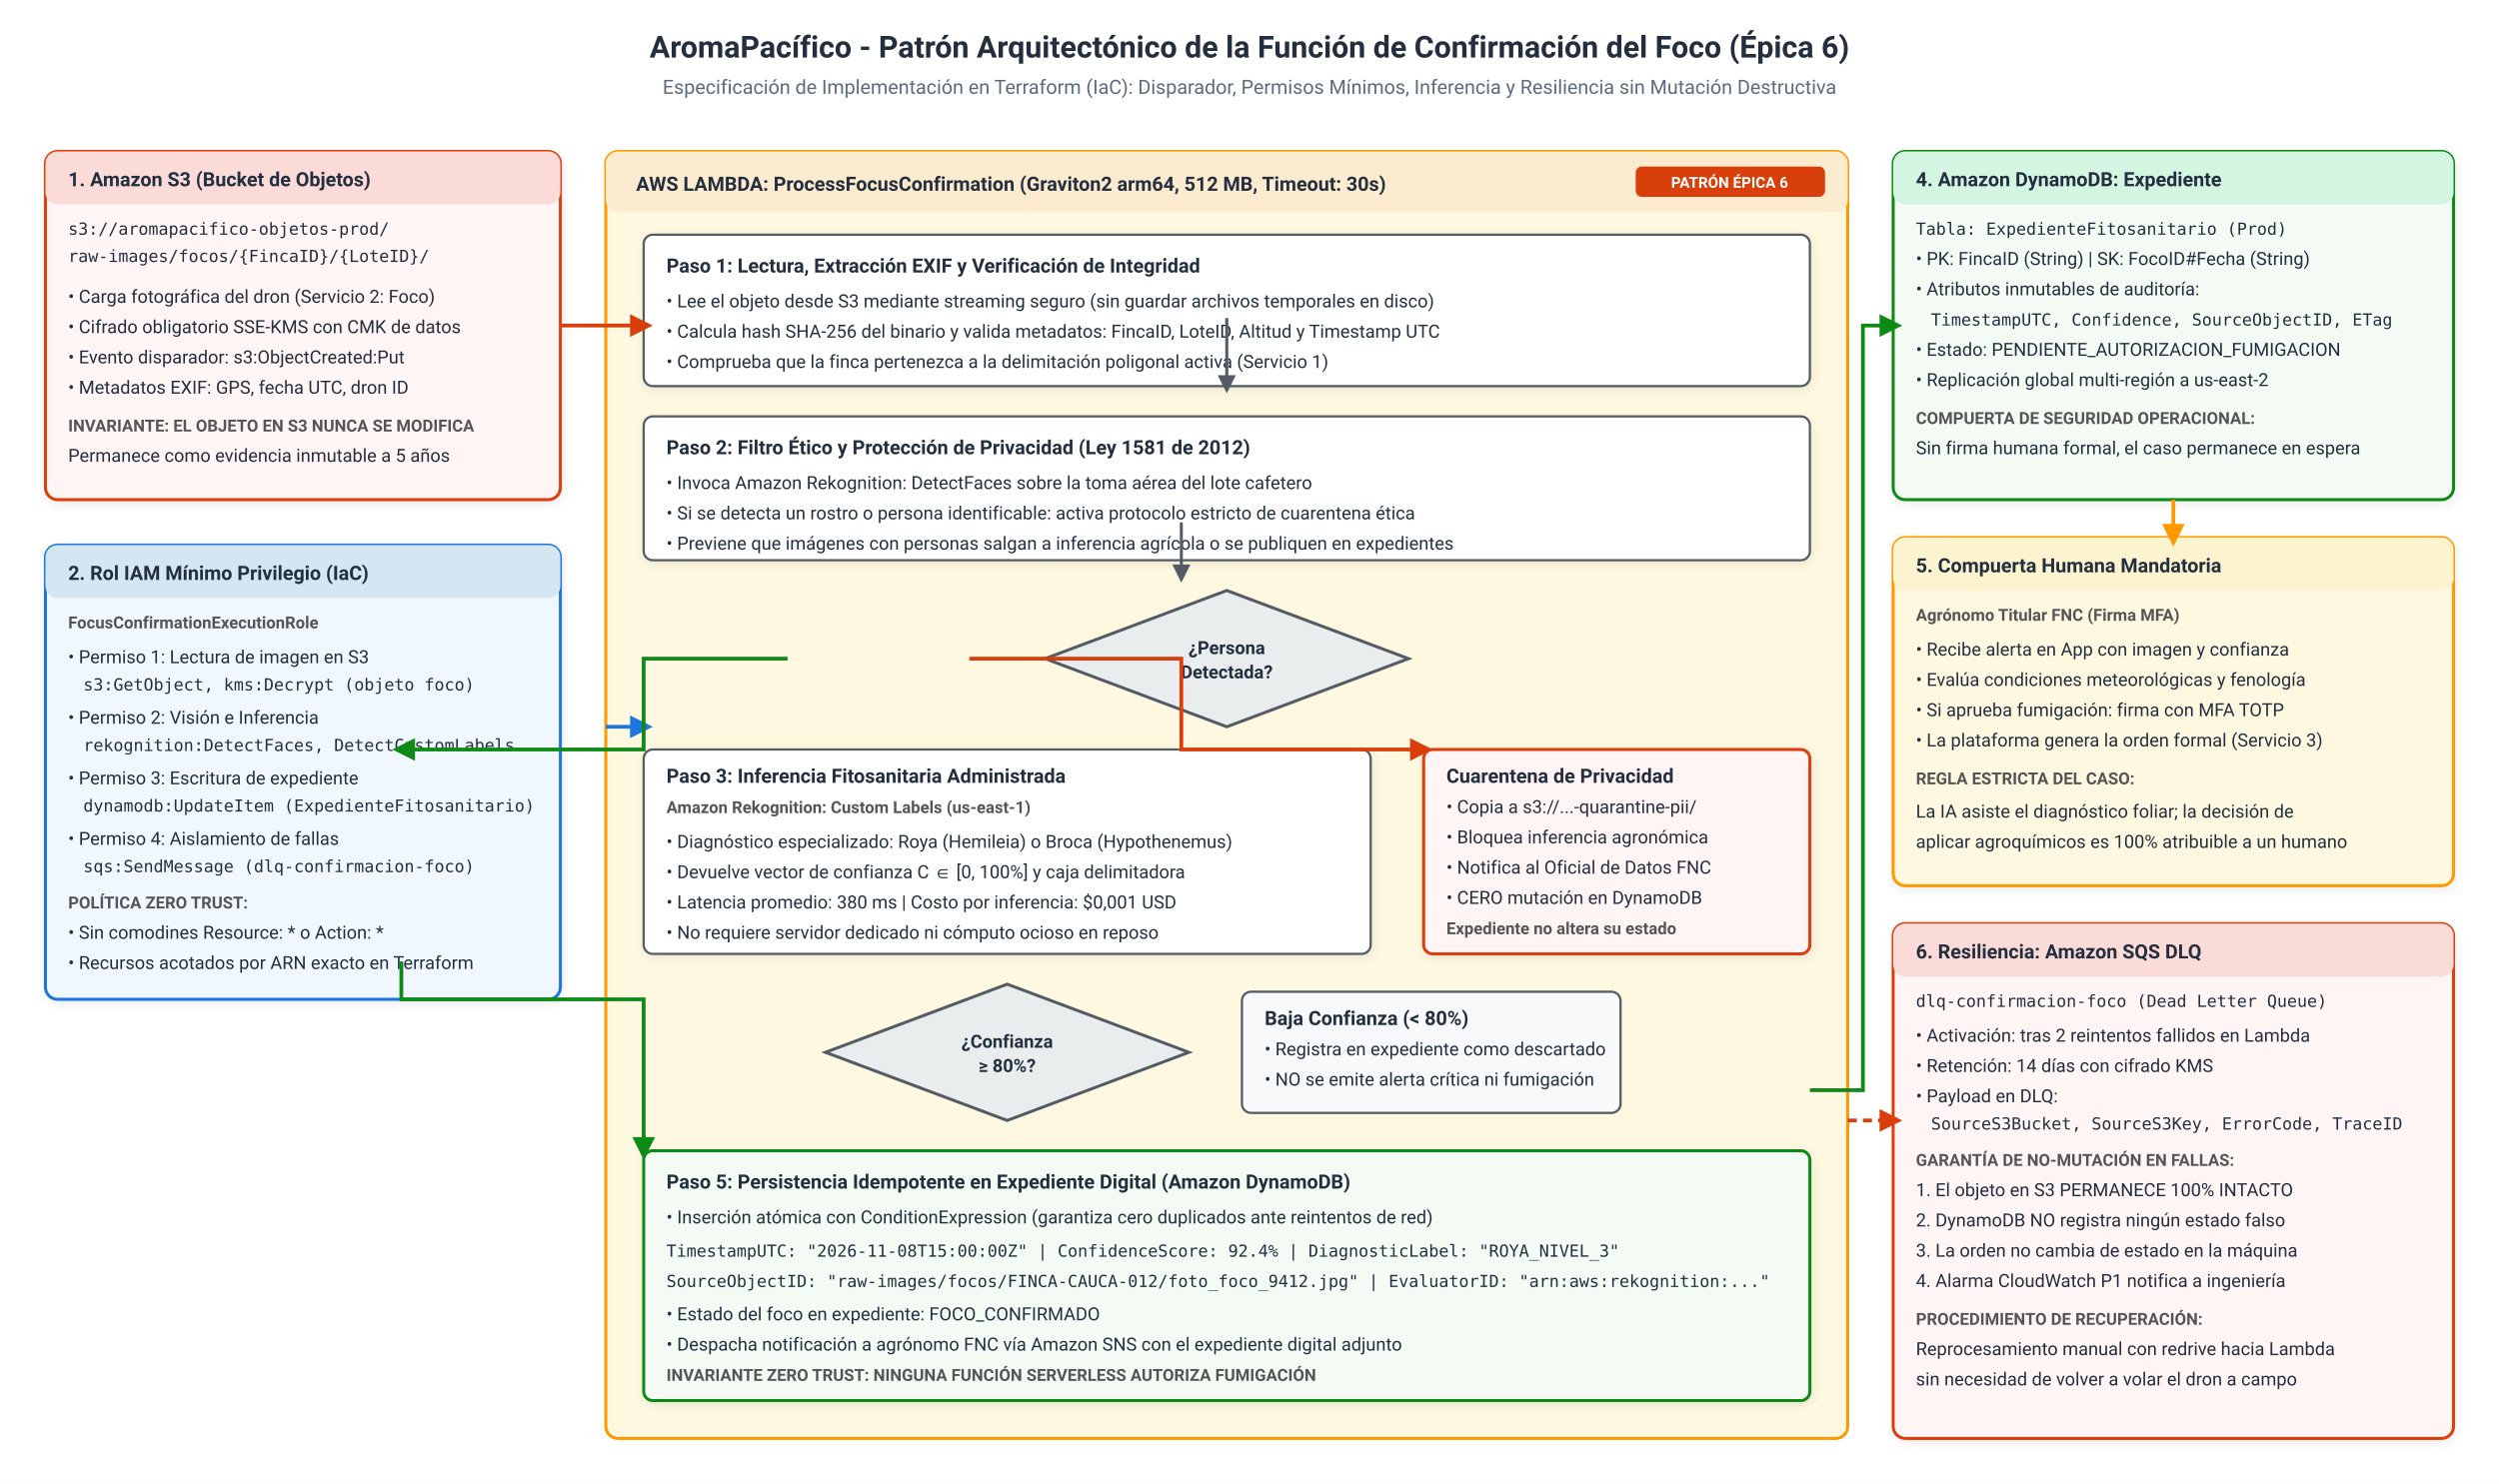
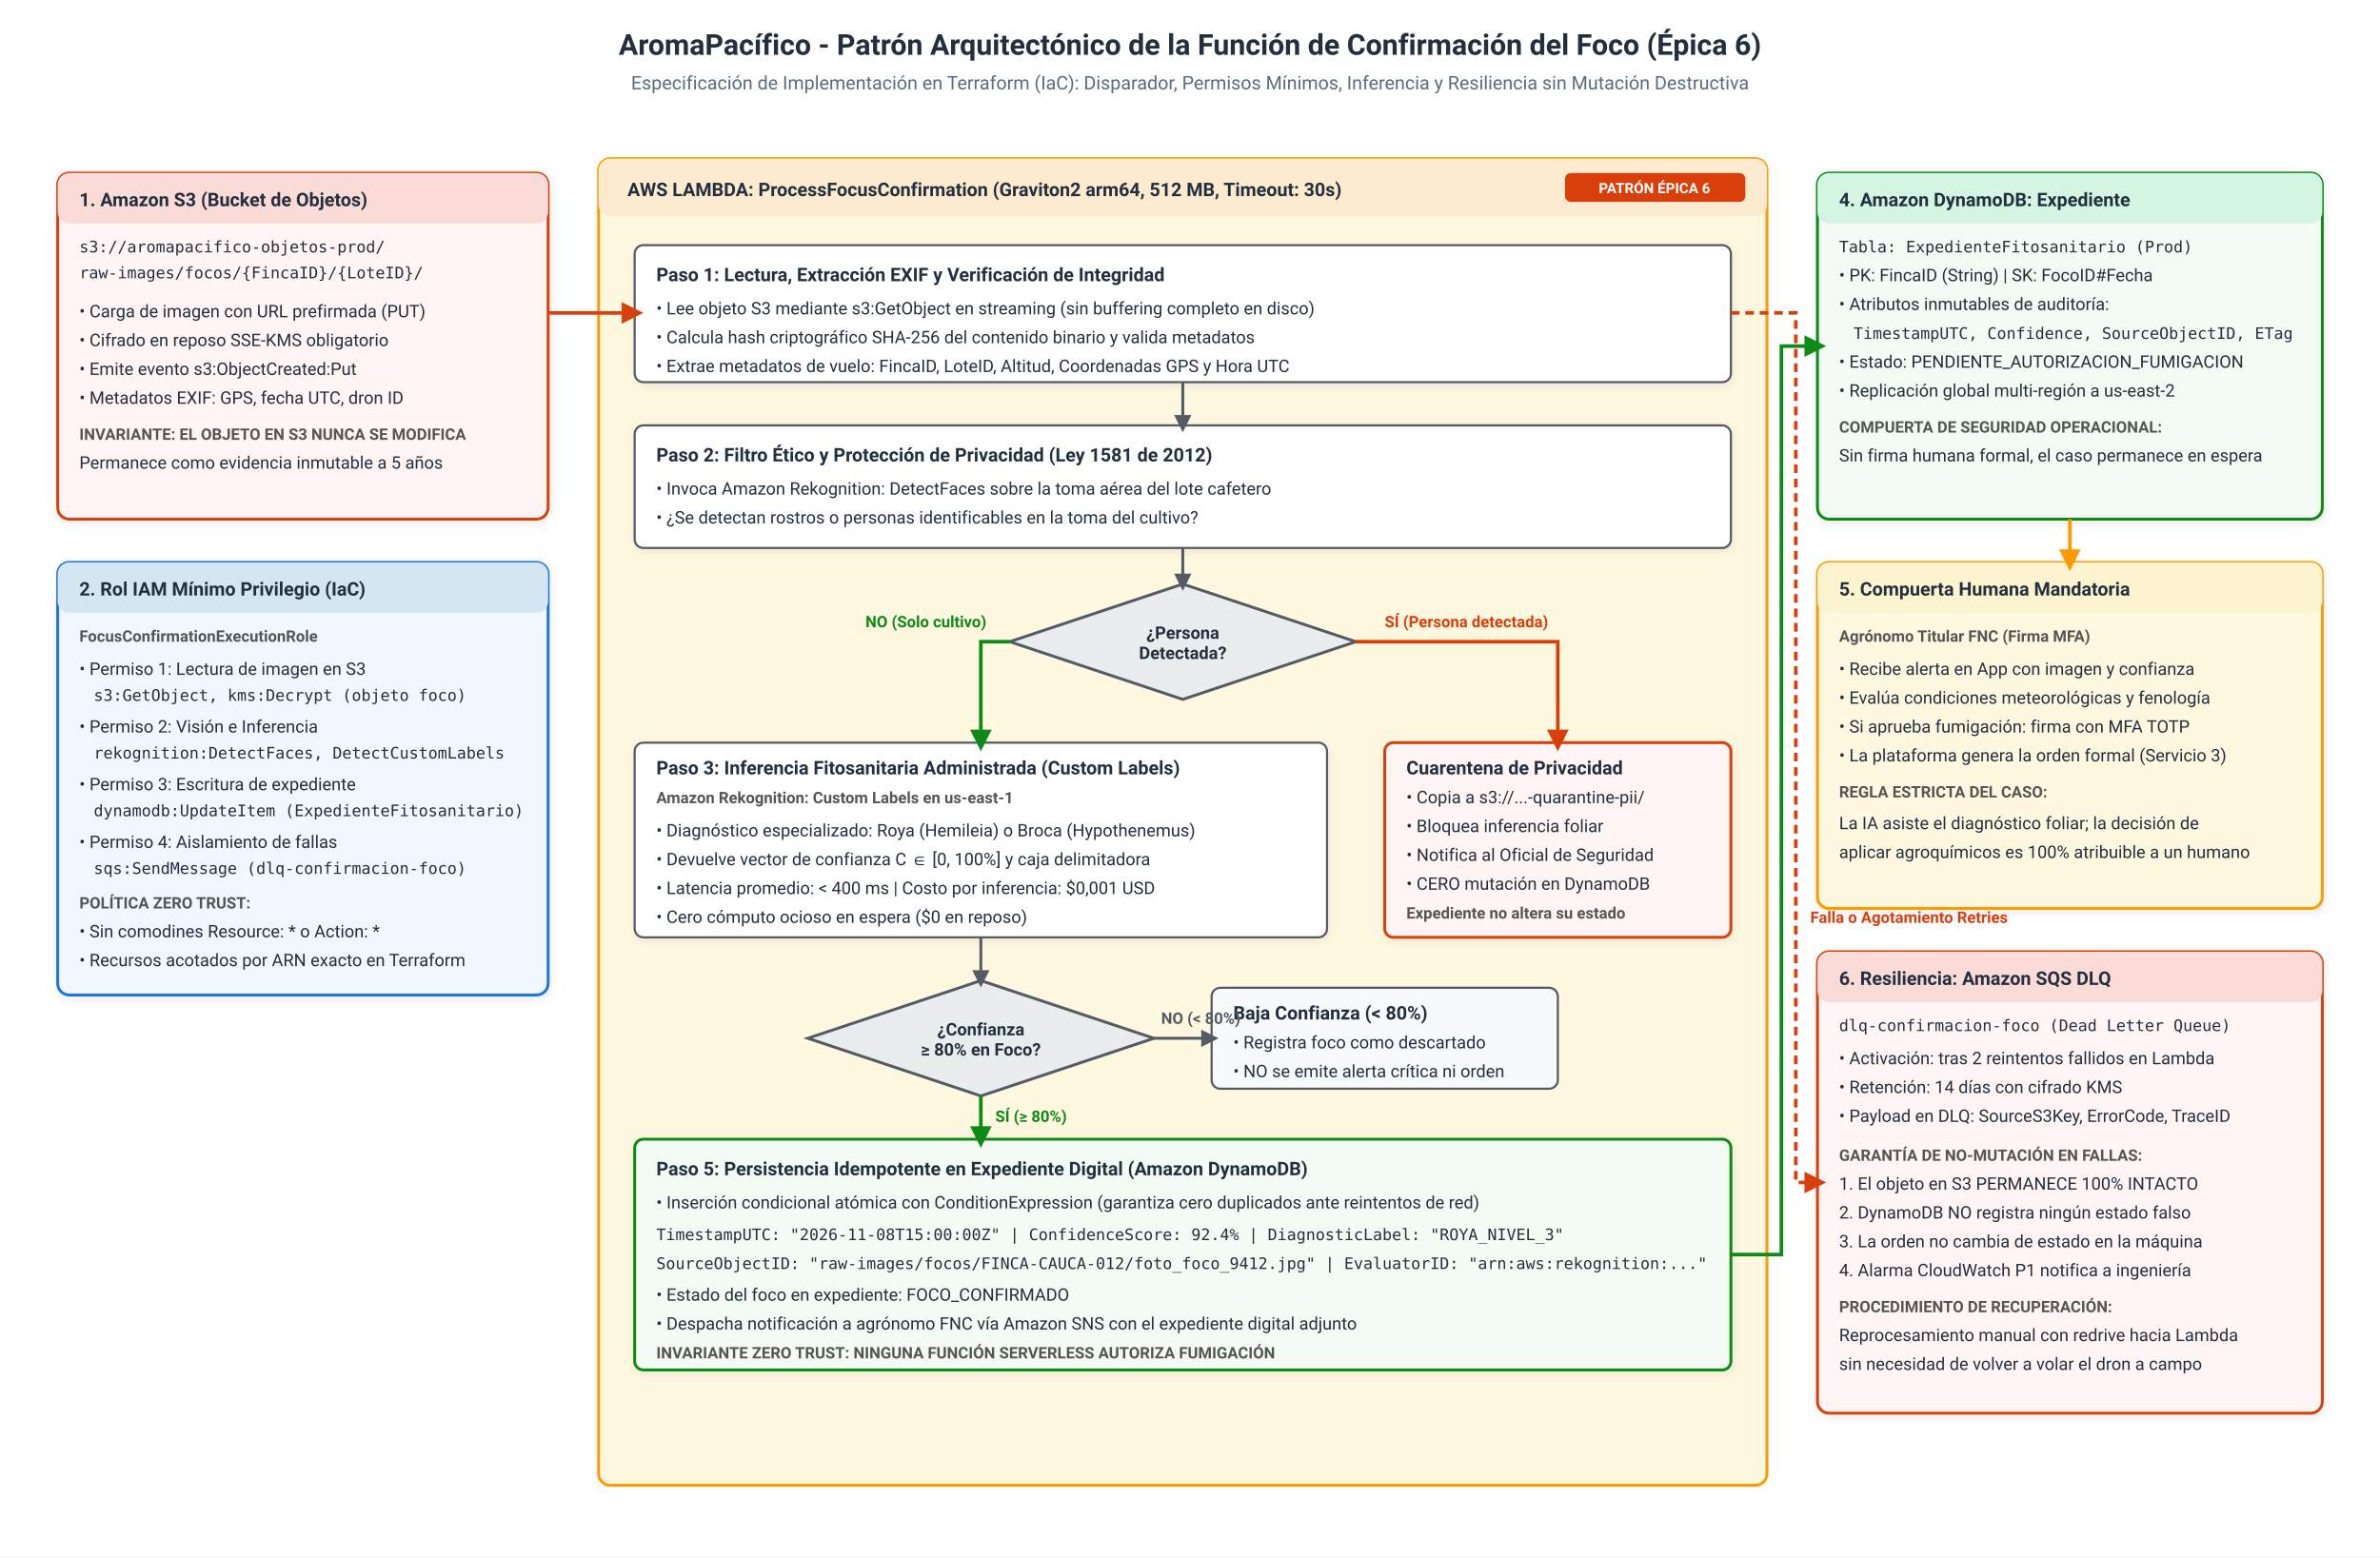
- <svg xmlns="http://www.w3.org/2000/svg" viewBox="0 0 1650 980" width="100%" height="100%">
+ <svg xmlns="http://www.w3.org/2000/svg" viewBox="0 0 1650 1080" width="100%" height="100%">
  <defs>
    <style>
      .main-title { font-family: -apple-system, BlinkMacSystemFont, "Segoe UI", Roboto, Helvetica, Arial, sans-serif; font-size: 20px; font-weight: bold; fill: #232F3E; text-anchor: middle; }
      .sub-title { font-family: -apple-system, BlinkMacSystemFont, "Segoe UI", Roboto, Helvetica, Arial, sans-serif; font-size: 13px; fill: #5A6B7C; text-anchor: middle; }
      .swimlane-title { font-family: -apple-system, BlinkMacSystemFont, "Segoe UI", Roboto, Helvetica, Arial, sans-serif; font-size: 13px; font-weight: bold; fill: #232F3E; }
      .card-header { font-family: -apple-system, BlinkMacSystemFont, "Segoe UI", Roboto, Helvetica, Arial, sans-serif; font-size: 13px; font-weight: bold; fill: #232F3E; }
      .card-sub { font-family: -apple-system, BlinkMacSystemFont, "Segoe UI", Roboto, Helvetica, Arial, sans-serif; font-size: 11px; font-weight: bold; fill: #555555; }
      .card-body { font-family: -apple-system, BlinkMacSystemFont, "Segoe UI", Roboto, Helvetica, Arial, sans-serif; font-size: 12px; fill: #232F3E; }
      .code-body { font-family: ui-monospace, SFMono-Regular, "SF Mono", Menlo, Consolas, monospace; font-size: 11px; fill: #232F3E; }
      .badge-text { font-family: -apple-system, BlinkMacSystemFont, "Segoe UI", Roboto, Helvetica, Arial, sans-serif; font-size: 10px; font-weight: bold; fill: #FFFFFF; }
      .flow-line { stroke: #545B64; stroke-width: 2; fill: none; }
      .flow-line-accent { stroke: #1D76DB; stroke-width: 2.5; fill: none; }
      .flow-line-danger { stroke: #D93F0B; stroke-width: 2.5; fill: none; }
      .flow-line-success { stroke: #0E8A16; stroke-width: 2.5; fill: none; }
      .flow-line-warning { stroke: #FF9900; stroke-width: 2.5; fill: none; }
      .flow-dashed { stroke-dasharray: 6,4; }
      .decision-text { font-family: -apple-system, BlinkMacSystemFont, "Segoe UI", Roboto, Helvetica, Arial, sans-serif; font-size: 12px; font-weight: bold; fill: #232F3E; text-anchor: middle; }
+       .edge-label-danger { font-family: -apple-system, BlinkMacSystemFont, "Segoe UI", Roboto, Helvetica, Arial, sans-serif; font-size: 11px; font-weight: bold; fill: #D93F0B; }
+       .edge-label-success { font-family: -apple-system, BlinkMacSystemFont, "Segoe UI", Roboto, Helvetica, Arial, sans-serif; font-size: 11px; font-weight: bold; fill: #0E8A16; }
+       .edge-label-neutral { font-family: -apple-system, BlinkMacSystemFont, "Segoe UI", Roboto, Helvetica, Arial, sans-serif; font-size: 11px; font-weight: bold; fill: #545B64; }
    </style>
    <filter id="box-shadow" x="-2%" y="-2%" width="104%" height="106%" filterUnits="userSpaceOnUse">
      <feDropShadow dx="1" dy="2" stdDeviation="3" flood-color="#000000" flood-opacity="0.08" />
    </filter>
    <marker id="arrow" viewBox="0 0 10 10" refX="6" refY="5" markerWidth="6" markerHeight="6" orient="auto-start-reverse">
      <path d="M 0 0 L 10 5 L 0 10 z" fill="#545B64" />
    </marker>
    <marker id="arrow-danger" viewBox="0 0 10 10" refX="6" refY="5" markerWidth="6" markerHeight="6" orient="auto-start-reverse">
      <path d="M 0 0 L 10 5 L 0 10 z" fill="#D93F0B" />
    </marker>
    <marker id="arrow-success" viewBox="0 0 10 10" refX="6" refY="5" markerWidth="6" markerHeight="6" orient="auto-start-reverse">
      <path d="M 0 0 L 10 5 L 0 10 z" fill="#0E8A16" />
    </marker>
    <marker id="arrow-accent" viewBox="0 0 10 10" refX="6" refY="5" markerWidth="6" markerHeight="6" orient="auto-start-reverse">
      <path d="M 0 0 L 10 5 L 0 10 z" fill="#1D76DB" />
    </marker>
    <marker id="arrow-warning" viewBox="0 0 10 10" refX="6" refY="5" markerWidth="6" markerHeight="6" orient="auto-start-reverse">
      <path d="M 0 0 L 10 5 L 0 10 z" fill="#FF9900" />
    </marker>
  </defs>
-   <rect width="1650" height="980" fill="#FFFFFF" />
+   <rect width="1650" height="1080" fill="#FFFFFF" />
  <text x="825" y="38" class="main-title">AromaPacífico - Patrón Arquitectónico de la Función de Confirmación del Foco (Épica 6)</text>
  <text x="825" y="62" class="sub-title">Especificación de Implementación en Terraform (IaC): Disparador, Permisos Mínimos, Inferencia y Resiliencia sin Mutación Destructiva</text>
-   <g transform="translate(30, 100)">
-     <rect width="340" height="230" rx="8" fill="#FFF5F5" stroke="#D93F0B" stroke-width="2" filter="url(#box-shadow)" />
+   <g transform="translate(40, 120)">
+     <rect width="340" height="240" rx="8" fill="#FFF5F5" stroke="#D93F0B" stroke-width="2" filter="url(#box-shadow)" />
    <rect x="0" y="0" width="340" height="35" rx="8" fill="#FADBD8" />
    <text x="15" y="23" class="card-header">1. Amazon S3 (Bucket de Objetos)</text>
    <text x="15" y="55" class="code-body">s3://aromapacifico-objetos-prod/</text>
    <text x="15" y="73" class="code-body">raw-images/focos/{FincaID}/{LoteID}/</text>
-     <text x="15" y="100" class="card-body">• Carga fotográfica del dron (Servicio 2: Foco)</text>
-     <text x="15" y="120" class="card-body">• Cifrado obligatorio SSE-KMS con CMK de datos</text>
-     <text x="15" y="140" class="card-body">• Evento disparador: s3:ObjectCreated:Put</text>
+     <text x="15" y="100" class="card-body">• Carga de imagen con URL prefirmada (PUT)</text>
+     <text x="15" y="120" class="card-body">• Cifrado en reposo SSE-KMS obligatorio</text>
+     <text x="15" y="140" class="card-body">• Emite evento s3:ObjectCreated:Put</text>
    <text x="15" y="160" class="card-body">• Metadatos EXIF: GPS, fecha UTC, dron ID</text>
    <text x="15" y="185" class="card-sub" fill="#D93F0B">INVARIANTE: EL OBJETO EN S3 NUNCA SE MODIFICA</text>
    <text x="15" y="205" class="card-body">Permanece como evidencia inmutable a 5 años</text>
  </g>
-   <g transform="translate(30, 360)">
+   <g transform="translate(40, 390)">
    <rect width="340" height="300" rx="8" fill="#F0F7FF" stroke="#1D76DB" stroke-width="2" filter="url(#box-shadow)" />
    <rect x="0" y="0" width="340" height="35" rx="8" fill="#D4E6F1" />
    <text x="15" y="23" class="card-header">2. Rol IAM Mínimo Privilegio (IaC)</text>
    <text x="15" y="55" class="card-sub">FocusConfirmationExecutionRole</text>
    <text x="15" y="78" class="card-body">• Permiso 1: Lectura de imagen en S3</text>
    <text x="25" y="96" class="code-body">s3:GetObject, kms:Decrypt (objeto foco)</text>
    <text x="15" y="118" class="card-body">• Permiso 2: Visión e Inferencia</text>
    <text x="25" y="136" class="code-body">rekognition:DetectFaces, DetectCustomLabels</text>
    <text x="15" y="158" class="card-body">• Permiso 3: Escritura de expediente</text>
    <text x="25" y="176" class="code-body">dynamodb:UpdateItem (ExpedienteFitosanitario)</text>
    <text x="15" y="198" class="card-body">• Permiso 4: Aislamiento de fallas</text>
    <text x="25" y="216" class="code-body">sqs:SendMessage (dlq-confirmacion-foco)</text>
    <text x="15" y="240" class="card-sub" fill="#1D76DB">POLÍTICA ZERO TRUST:</text>
    <text x="15" y="260" class="card-body">• Sin comodines Resource: * o Action: *</text>
    <text x="15" y="280" class="card-body">• Recursos acotados por ARN exacto en Terraform</text>
  </g>
-   <g transform="translate(400, 100)">
-     <rect width="820" height="850" rx="8" fill="#FFF8E1" stroke="#FF9900" stroke-width="2" />
-     <rect x="0" y="0" width="820" height="40" rx="8" fill="#FDEBD0" />
-     <rect x="680" y="10" width="125" height="20" rx="4" fill="#D93F0B" />
-     <text x="742" y="24" class="badge-text" text-anchor="middle">PATRÓN ÉPICA 6</text>
+   <g transform="translate(415, 110)">
+     <rect width="810" height="920" rx="8" fill="#FFF8E1" stroke="#FF9900" stroke-width="2" />
+     <rect x="0" y="0" width="810" height="40" rx="8" fill="#FDEBD0" />
+     <rect x="670" y="10" width="125" height="20" rx="4" fill="#D93F0B" />
+     <text x="732" y="24" class="badge-text" text-anchor="middle">PATRÓN ÉPICA 6</text>
    <text x="20" y="26" class="swimlane-title">AWS LAMBDA: ProcessFocusConfirmation (Graviton2 arm64, 512 MB, Timeout: 30s)</text>
-     <g transform="translate(25, 55)">
-       <rect width="770" height="100" rx="6" fill="#FFFFFF" stroke="#545B64" stroke-width="1.5" filter="url(#box-shadow)" />
-       <text x="15" y="25" class="card-header">Paso 1: Lectura, Extracción EXIF y Verificación de Integridad</text>
-       <text x="15" y="48" class="card-body">• Lee el objeto desde S3 mediante streaming seguro (sin guardar archivos temporales en disco)</text>
-       <text x="15" y="68" class="card-body">• Calcula hash SHA-256 del binario y valida metadatos: FincaID, LoteID, Altitud y Timestamp UTC</text>
-       <text x="15" y="88" class="card-body">• Comprueba que la finca pertenezca a la delimitación poligonal activa (Servicio 1)</text>
-     </g>
-     <g transform="translate(25, 175)">
-       <rect width="770" height="95" rx="6" fill="#FFFFFF" stroke="#545B64" stroke-width="1.5" filter="url(#box-shadow)" />
-       <text x="15" y="25" class="card-header">Paso 2: Filtro Ético y Protección de Privacidad (Ley 1581 de 2012)</text>
-       <text x="15" y="48" class="card-body">• Invoca Amazon Rekognition: DetectFaces sobre la toma aérea del lote cafetero</text>
-       <text x="15" y="68" class="card-body">• Si se detecta un rostro o persona identificable: activa protocolo estricto de cuarentena ética</text>
-       <text x="15" y="88" class="card-body">• Previene que imágenes con personas salgan a inferencia agrícola o se publiquen en expedientes</text>
-     </g>
-     <g transform="translate(290, 290)">
-       <polygon points="120,0 240,45 120,90 0,45" fill="#EAEDED" stroke="#545B64" stroke-width="2" />
-       <text x="120" y="42" class="decision-text">¿Persona</text>
-       <text x="120" y="58" class="decision-text">Detectada?</text>
-     </g>
-     <g transform="translate(540, 395)">
-       <rect width="255" height="135" rx="6" fill="#FFF5F5" stroke="#D93F0B" stroke-width="2" filter="url(#box-shadow)" />
-       <text x="15" y="22" class="card-header" fill="#D93F0B">Cuarentena de Privacidad</text>
-       <text x="15" y="42" class="card-body">• Copia a s3://...-quarantine-pii/</text>
-       <text x="15" y="62" class="card-body">• Bloquea inferencia agronómica</text>
-       <text x="15" y="82" class="card-body">• Notifica al Oficial de Datos FNC</text>
-       <text x="15" y="102" class="card-body">• CERO mutación en DynamoDB</text>
-       <text x="15" y="122" class="card-sub" fill="#D93F0B">Expediente no altera su estado</text>
-     </g>
-     <g transform="translate(25, 395)">
-       <rect width="480" height="135" rx="6" fill="#FFFFFF" stroke="#545B64" stroke-width="1.5" filter="url(#box-shadow)" />
-       <text x="15" y="22" class="card-header">Paso 3: Inferencia Fitosanitaria Administrada</text>
-       <text x="15" y="42" class="card-sub">Amazon Rekognition: Custom Labels (us-east-1)</text>
-       <text x="15" y="65" class="card-body">• Diagnóstico especializado: Roya (Hemileia) o Broca (Hypothenemus)</text>
-       <text x="15" y="85" class="card-body">• Devuelve vector de confianza C ∈ [0, 100%] y caja delimitadora</text>
-       <text x="15" y="105" class="card-body">• Latencia promedio: 380 ms | Costo por inferencia: $0,001 USD</text>
-       <text x="15" y="125" class="card-body">• No requiere servidor dedicado ni cómputo ocioso en reposo</text>
-     </g>
-     <g transform="translate(145, 550)">
-       <polygon points="120,0 240,45 120,90 0,45" fill="#EAEDED" stroke="#545B64" stroke-width="2" />
-       <text x="120" y="42" class="decision-text">¿Confianza</text>
-       <text x="120" y="58" class="decision-text">≥ 80%?</text>
-     </g>
-     <g transform="translate(420, 555)">
-       <rect width="250" height="80" rx="6" fill="#F8F9FA" stroke="#545B64" stroke-width="1.5" />
-       <text x="15" y="22" class="card-header">Baja Confianza (&lt; 80%)</text>
-       <text x="15" y="42" class="card-body">• Registra en expediente como descartado</text>
-       <text x="15" y="62" class="card-body">• NO se emite alerta crítica ni fumigación</text>
-     </g>
-     <g transform="translate(25, 660)">
-       <rect width="770" height="165" rx="6" fill="#F4FBF5" stroke="#0E8A16" stroke-width="2" filter="url(#box-shadow)" />
-       <text x="15" y="25" class="card-header">Paso 5: Persistencia Idempotente en Expediente Digital (Amazon DynamoDB)</text>
-       <text x="15" y="48" class="card-body">• Inserción atómica con ConditionExpression (garantiza cero duplicados ante reintentos de red)</text>
-       <text x="15" y="70" class="code-body">TimestampUTC: "2026-11-08T15:00:00Z" | ConfidenceScore: 92.4% | DiagnosticLabel: "ROYA_NIVEL_3"</text>
-       <text x="15" y="90" class="code-body">SourceObjectID: "raw-images/focos/FINCA-CAUCA-012/foto_foco_9412.jpg" | EvaluatorID: "arn:aws:rekognition:..."</text>
-       <text x="15" y="112" class="card-body">• Estado del foco en expediente: FOCO_CONFIRMADO</text>
-       <text x="15" y="132" class="card-body">• Despacha notificación a agrónomo FNC vía Amazon SNS con el expediente digital adjunto</text>
-       <text x="15" y="152" class="card-sub" fill="#0E8A16">INVARIANTE ZERO TRUST: NINGUNA FUNCIÓN SERVERLESS AUTORIZA FUMIGACIÓN</text>
-     </g>
  </g>
-   <g transform="translate(1250, 100)">
-     <rect width="370" height="230" rx="8" fill="#F4FBF5" stroke="#0E8A16" stroke-width="2" filter="url(#box-shadow)" />
-     <rect x="0" y="0" width="370" height="35" rx="8" fill="#D5F5E3" />
+   <g transform="translate(440, 170)">
+     <rect width="760" height="95" rx="6" fill="#FFFFFF" stroke="#545B64" stroke-width="1.5" filter="url(#box-shadow)" />
+     <text x="15" y="25" class="card-header">Paso 1: Lectura, Extracción EXIF y Verificación de Integridad</text>
+     <text x="15" y="48" class="card-body">• Lee objeto S3 mediante s3:GetObject en streaming (sin buffering completo en disco)</text>
+     <text x="15" y="68" class="card-body">• Calcula hash criptográfico SHA-256 del contenido binario y valida metadatos</text>
+     <text x="15" y="88" class="card-body">• Extrae metadatos de vuelo: FincaID, LoteID, Altitud, Coordenadas GPS y Hora UTC</text>
+   </g>
+   <g transform="translate(440, 295)">
+     <rect width="760" height="85" rx="6" fill="#FFFFFF" stroke="#545B64" stroke-width="1.5" filter="url(#box-shadow)" />
+     <text x="15" y="25" class="card-header">Paso 2: Filtro Ético y Protección de Privacidad (Ley 1581 de 2012)</text>
+     <text x="15" y="48" class="card-body">• Invoca Amazon Rekognition: DetectFaces sobre la toma aérea del lote cafetero</text>
+     <text x="15" y="68" class="card-body">• ¿Se detectan rostros o personas identificables en la toma del cultivo?</text>
+   </g>
+   <g transform="translate(700, 405)">
+     <polygon points="120,0 240,40 120,80 0,40" fill="#EAEDED" stroke="#545B64" stroke-width="2" />
+     <text x="120" y="38" class="decision-text">¿Persona</text>
+     <text x="120" y="52" class="decision-text">Detectada?</text>
+   </g>
+   <g transform="translate(960, 515)">
+     <rect width="240" height="135" rx="6" fill="#FFF5F5" stroke="#D93F0B" stroke-width="2" filter="url(#box-shadow)" />
+     <text x="15" y="22" class="card-header" fill="#D93F0B">Cuarentena de Privacidad</text>
+     <text x="15" y="42" class="card-body">• Copia a s3://...-quarantine-pii/</text>
+     <text x="15" y="62" class="card-body">• Bloquea inferencia foliar</text>
+     <text x="15" y="82" class="card-body">• Notifica al Oficial de Seguridad</text>
+     <text x="15" y="102" class="card-body">• CERO mutación en DynamoDB</text>
+     <text x="15" y="122" class="card-sub" fill="#D93F0B">Expediente no altera su estado</text>
+   </g>
+   <g transform="translate(440, 515)">
+     <rect width="480" height="135" rx="6" fill="#FFFFFF" stroke="#545B64" stroke-width="1.5" filter="url(#box-shadow)" />
+     <text x="15" y="22" class="card-header">Paso 3: Inferencia Fitosanitaria Administrada (Custom Labels)</text>
+     <text x="15" y="42" class="card-sub">Amazon Rekognition: Custom Labels en us-east-1</text>
+     <text x="15" y="65" class="card-body">• Diagnóstico especializado: Roya (Hemileia) o Broca (Hypothenemus)</text>
+     <text x="15" y="85" class="card-body">• Devuelve vector de confianza C ∈ [0, 100%] y caja delimitadora</text>
+     <text x="15" y="105" class="card-body">• Latencia promedio: &lt; 400 ms | Costo por inferencia: $0,001 USD</text>
+     <text x="15" y="125" class="card-body">• Cero cómputo ocioso en espera ($0 en reposo)</text>
+   </g>
+   <g transform="translate(560, 680)">
+     <polygon points="120,0 240,40 120,80 0,40" fill="#EAEDED" stroke="#545B64" stroke-width="2" />
+     <text x="120" y="38" class="decision-text">¿Confianza</text>
+     <text x="120" y="52" class="decision-text">≥ 80% en Foco?</text>
+   </g>
+   <g transform="translate(840, 685)">
+     <rect width="240" height="70" rx="6" fill="#F8F9FA" stroke="#545B64" stroke-width="1.5" />
+     <text x="15" y="22" class="card-header">Baja Confianza (&lt; 80%)</text>
+     <text x="15" y="42" class="card-body">• Registra foco como descartado</text>
+     <text x="15" y="62" class="card-body">• NO se emite alerta crítica ni orden</text>
+   </g>
+   <g transform="translate(440, 790)">
+     <rect width="760" height="160" rx="6" fill="#F4FBF5" stroke="#0E8A16" stroke-width="2" filter="url(#box-shadow)" />
+     <text x="15" y="25" class="card-header">Paso 5: Persistencia Idempotente en Expediente Digital (Amazon DynamoDB)</text>
+     <text x="15" y="48" class="card-body">• Inserción condicional atómica con ConditionExpression (garantiza cero duplicados ante reintentos de red)</text>
+     <text x="15" y="70" class="code-body">TimestampUTC: "2026-11-08T15:00:00Z" | ConfidenceScore: 92.4% | DiagnosticLabel: "ROYA_NIVEL_3"</text>
+     <text x="15" y="90" class="code-body">SourceObjectID: "raw-images/focos/FINCA-CAUCA-012/foto_foco_9412.jpg" | EvaluatorID: "arn:aws:rekognition:..."</text>
+     <text x="15" y="112" class="card-body">• Estado del foco en expediente: FOCO_CONFIRMADO</text>
+     <text x="15" y="132" class="card-body">• Despacha notificación a agrónomo FNC vía Amazon SNS con el expediente digital adjunto</text>
+     <text x="15" y="152" class="card-sub" fill="#0E8A16">INVARIANTE ZERO TRUST: NINGUNA FUNCIÓN SERVERLESS AUTORIZA FUMIGACIÓN</text>
+   </g>
+   <g transform="translate(1260, 120)">
+     <rect width="350" height="240" rx="8" fill="#F4FBF5" stroke="#0E8A16" stroke-width="2" filter="url(#box-shadow)" />
+     <rect x="0" y="0" width="350" height="35" rx="8" fill="#D5F5E3" />
    <text x="15" y="23" class="card-header">4. Amazon DynamoDB: Expediente</text>
    <text x="15" y="55" class="code-body">Tabla: ExpedienteFitosanitario (Prod)</text>
-     <text x="15" y="75" class="card-body">• PK: FincaID (String) | SK: FocoID#Fecha (String)</text>
+     <text x="15" y="75" class="card-body">• PK: FincaID (String) | SK: FocoID#Fecha</text>
    <text x="15" y="95" class="card-body">• Atributos inmutables de auditoría:</text>
    <text x="25" y="115" class="code-body">TimestampUTC, Confidence, SourceObjectID, ETag</text>
    <text x="15" y="135" class="card-body">• Estado: PENDIENTE_AUTORIZACION_FUMIGACION</text>
    <text x="15" y="155" class="card-body">• Replicación global multi-región a us-east-2</text>
    <text x="15" y="180" class="card-sub" fill="#0E8A16">COMPUERTA DE SEGURIDAD OPERACIONAL:</text>
    <text x="15" y="200" class="card-body">Sin firma humana formal, el caso permanece en espera</text>
  </g>
-   <g transform="translate(1250, 355)">
-     <rect width="370" height="230" rx="8" fill="#FFF8E1" stroke="#FF9900" stroke-width="2" filter="url(#box-shadow)" />
-     <rect x="0" y="0" width="370" height="35" rx="8" fill="#FCF3CF" />
+   <g transform="translate(1260, 390)">
+     <rect width="350" height="240" rx="8" fill="#FFF8E1" stroke="#FF9900" stroke-width="2" filter="url(#box-shadow)" />
+     <rect x="0" y="0" width="350" height="35" rx="8" fill="#FCF3CF" />
    <text x="15" y="23" class="card-header">5. Compuerta Humana Mandatoria</text>
    <text x="15" y="55" class="card-sub">Agrónomo Titular FNC (Firma MFA)</text>
    <text x="15" y="78" class="card-body">• Recibe alerta en App con imagen y confianza</text>
    <text x="15" y="98" class="card-body">• Evalúa condiciones meteorológicas y fenología</text>
    <text x="15" y="118" class="card-body">• Si aprueba fumigación: firma con MFA TOTP</text>
    <text x="15" y="138" class="card-body">• La plataforma genera la orden formal (Servicio 3)</text>
    <text x="15" y="163" class="card-sub" fill="#FF9900">REGLA ESTRICTA DEL CASO:</text>
    <text x="15" y="185" class="card-body">La IA asiste el diagnóstico foliar; la decisión de</text>
    <text x="15" y="205" class="card-body">aplicar agroquímicos es 100% atribuible a un humano</text>
  </g>
-   <g transform="translate(1250, 610)">
-     <rect width="370" height="340" rx="8" fill="#FFF5F5" stroke="#D93F0B" stroke-width="2" filter="url(#box-shadow)" />
-     <rect x="0" y="0" width="370" height="35" rx="8" fill="#FADBD8" />
+   <g transform="translate(1260, 660)">
+     <rect width="350" height="320" rx="8" fill="#FFF5F5" stroke="#D93F0B" stroke-width="2" filter="url(#box-shadow)" />
+     <rect x="0" y="0" width="350" height="35" rx="8" fill="#FADBD8" />
    <text x="15" y="23" class="card-header">6. Resiliencia: Amazon SQS DLQ</text>
    <text x="15" y="55" class="code-body">dlq-confirmacion-foco (Dead Letter Queue)</text>
    <text x="15" y="78" class="card-body">• Activación: tras 2 reintentos fallidos en Lambda</text>
    <text x="15" y="98" class="card-body">• Retención: 14 días con cifrado KMS</text>
-     <text x="15" y="118" class="card-body">• Payload en DLQ:</text>
-     <text x="25" y="136" class="code-body">SourceS3Bucket, SourceS3Key, ErrorCode, TraceID</text>
-     <text x="15" y="160" class="card-sub" fill="#D93F0B">GARANTÍA DE NO-MUTACIÓN EN FALLAS:</text>
-     <text x="15" y="180" class="card-body">1. El objeto en S3 PERMANECE 100% INTACTO</text>
-     <text x="15" y="200" class="card-body">2. DynamoDB NO registra ningún estado falso</text>
-     <text x="15" y="220" class="card-body">3. La orden no cambia de estado en la máquina</text>
-     <text x="15" y="240" class="card-body">4. Alarma CloudWatch P1 notifica a ingeniería</text>
-     <text x="15" y="265" class="card-sub" fill="#545B64">PROCEDIMIENTO DE RECUPERACIÓN:</text>
-     <text x="15" y="285" class="card-body">Reprocesamiento manual con redrive hacia Lambda</text>
-     <text x="15" y="305" class="card-body">sin necesidad de volver a volar el dron a campo</text>
+     <text x="15" y="118" class="card-body">• Payload en DLQ: SourceS3Key, ErrorCode, TraceID</text>
+     <text x="15" y="145" class="card-sub" fill="#D93F0B">GARANTÍA DE NO-MUTACIÓN EN FALLAS:</text>
+     <text x="15" y="165" class="card-body">1. El objeto en S3 PERMANECE 100% INTACTO</text>
+     <text x="15" y="185" class="card-body">2. DynamoDB NO registra ningún estado falso</text>
+     <text x="15" y="205" class="card-body">3. La orden no cambia de estado en la máquina</text>
+     <text x="15" y="225" class="card-body">4. Alarma CloudWatch P1 notifica a ingeniería</text>
+     <text x="15" y="250" class="card-sub" fill="#545B64">PROCEDIMIENTO DE RECUPERACIÓN:</text>
+     <text x="15" y="270" class="card-body">Reprocesamiento manual con redrive hacia Lambda</text>
+     <text x="15" y="290" class="card-body">sin necesidad de volver a volar el dron a campo</text>
  </g>
-   <path d="M 370 215 L 425 215" class="flow-line-danger" marker-end="url(#arrow-danger)" />
-   <path d="M 400 480 L 425 480" class="flow-line-accent" marker-end="url(#arrow-accent)" />
-   <path d="M 1220 740 L 1250 740" class="flow-line-danger flow-dashed" marker-end="url(#arrow-danger)" />
-   <path d="M 1195 720 L 1230 720 L 1230 215 L 1250 215" class="flow-line-success" marker-end="url(#arrow-success)" />
-   <path d="M 1435 330 L 1435 355" class="flow-line-warning" marker-end="url(#arrow-warning)" />
-   <path d="M 810 210 L 810 255" class="flow-line" marker-end="url(#arrow)" />
-   <path d="M 780 345 L 780 380" class="flow-line" marker-end="url(#arrow)" />
-   <path d="M 640 435 L 780 435 L 780 495 L 940 495" class="flow-line-danger" marker-end="url(#arrow-danger)" />
-   <path d="M 520 435 L 425 435 L 425 495 L 265 495" class="flow-line-success" marker-end="url(#arrow-success)" />
-   <path d="M 265 635 L 265 660 L 425 660 L 425 760" class="flow-line-success" marker-end="url(#arrow-success)" />
+   <path d="M 380 217 L 440 217" class="flow-line-danger" marker-end="url(#arrow-danger)" />
+   <path d="M 820 265 L 820 295" class="flow-line" marker-end="url(#arrow)" />
+   <path d="M 820 380 L 820 405" class="flow-line" marker-end="url(#arrow)" />
+   <path d="M 940 445 L 1080 445 L 1080 515" class="flow-line-danger" marker-end="url(#arrow-danger)" />
+   <text x="960" y="435" class="edge-label-danger">SÍ (Persona detectada)</text>
+   <path d="M 700 445 L 680 445 L 680 515" class="flow-line-success" marker-end="url(#arrow-success)" />
+   <text x="600" y="435" class="edge-label-success">NO (Solo cultivo)</text>
+   <path d="M 680 650 L 680 680" class="flow-line" marker-end="url(#arrow)" />
+   <path d="M 800 720 L 840 720" class="flow-line" marker-end="url(#arrow)" />
+   <text x="805" y="710" class="edge-label-neutral">NO (&lt; 80%)</text>
+   <path d="M 680 760 L 680 790" class="flow-line-success" marker-end="url(#arrow-success)" />
+   <text x="690" y="778" class="edge-label-success">SÍ (≥ 80%)</text>
+   <path d="M 1200 870 L 1235 870 L 1235 240 L 1260 240" class="flow-line-success" marker-end="url(#arrow-success)" />
+   <path d="M 1435 360 L 1435 390" class="flow-line-warning" marker-end="url(#arrow-warning)" />
+   <path d="M 1200 217 L 1245 217 L 1245 820 L 1260 820" class="flow-line-danger flow-dashed" marker-end="url(#arrow-danger)" />
+   <text x="1255" y="640" class="edge-label-danger">Falla o Agotamiento Retries</text>
</svg>
